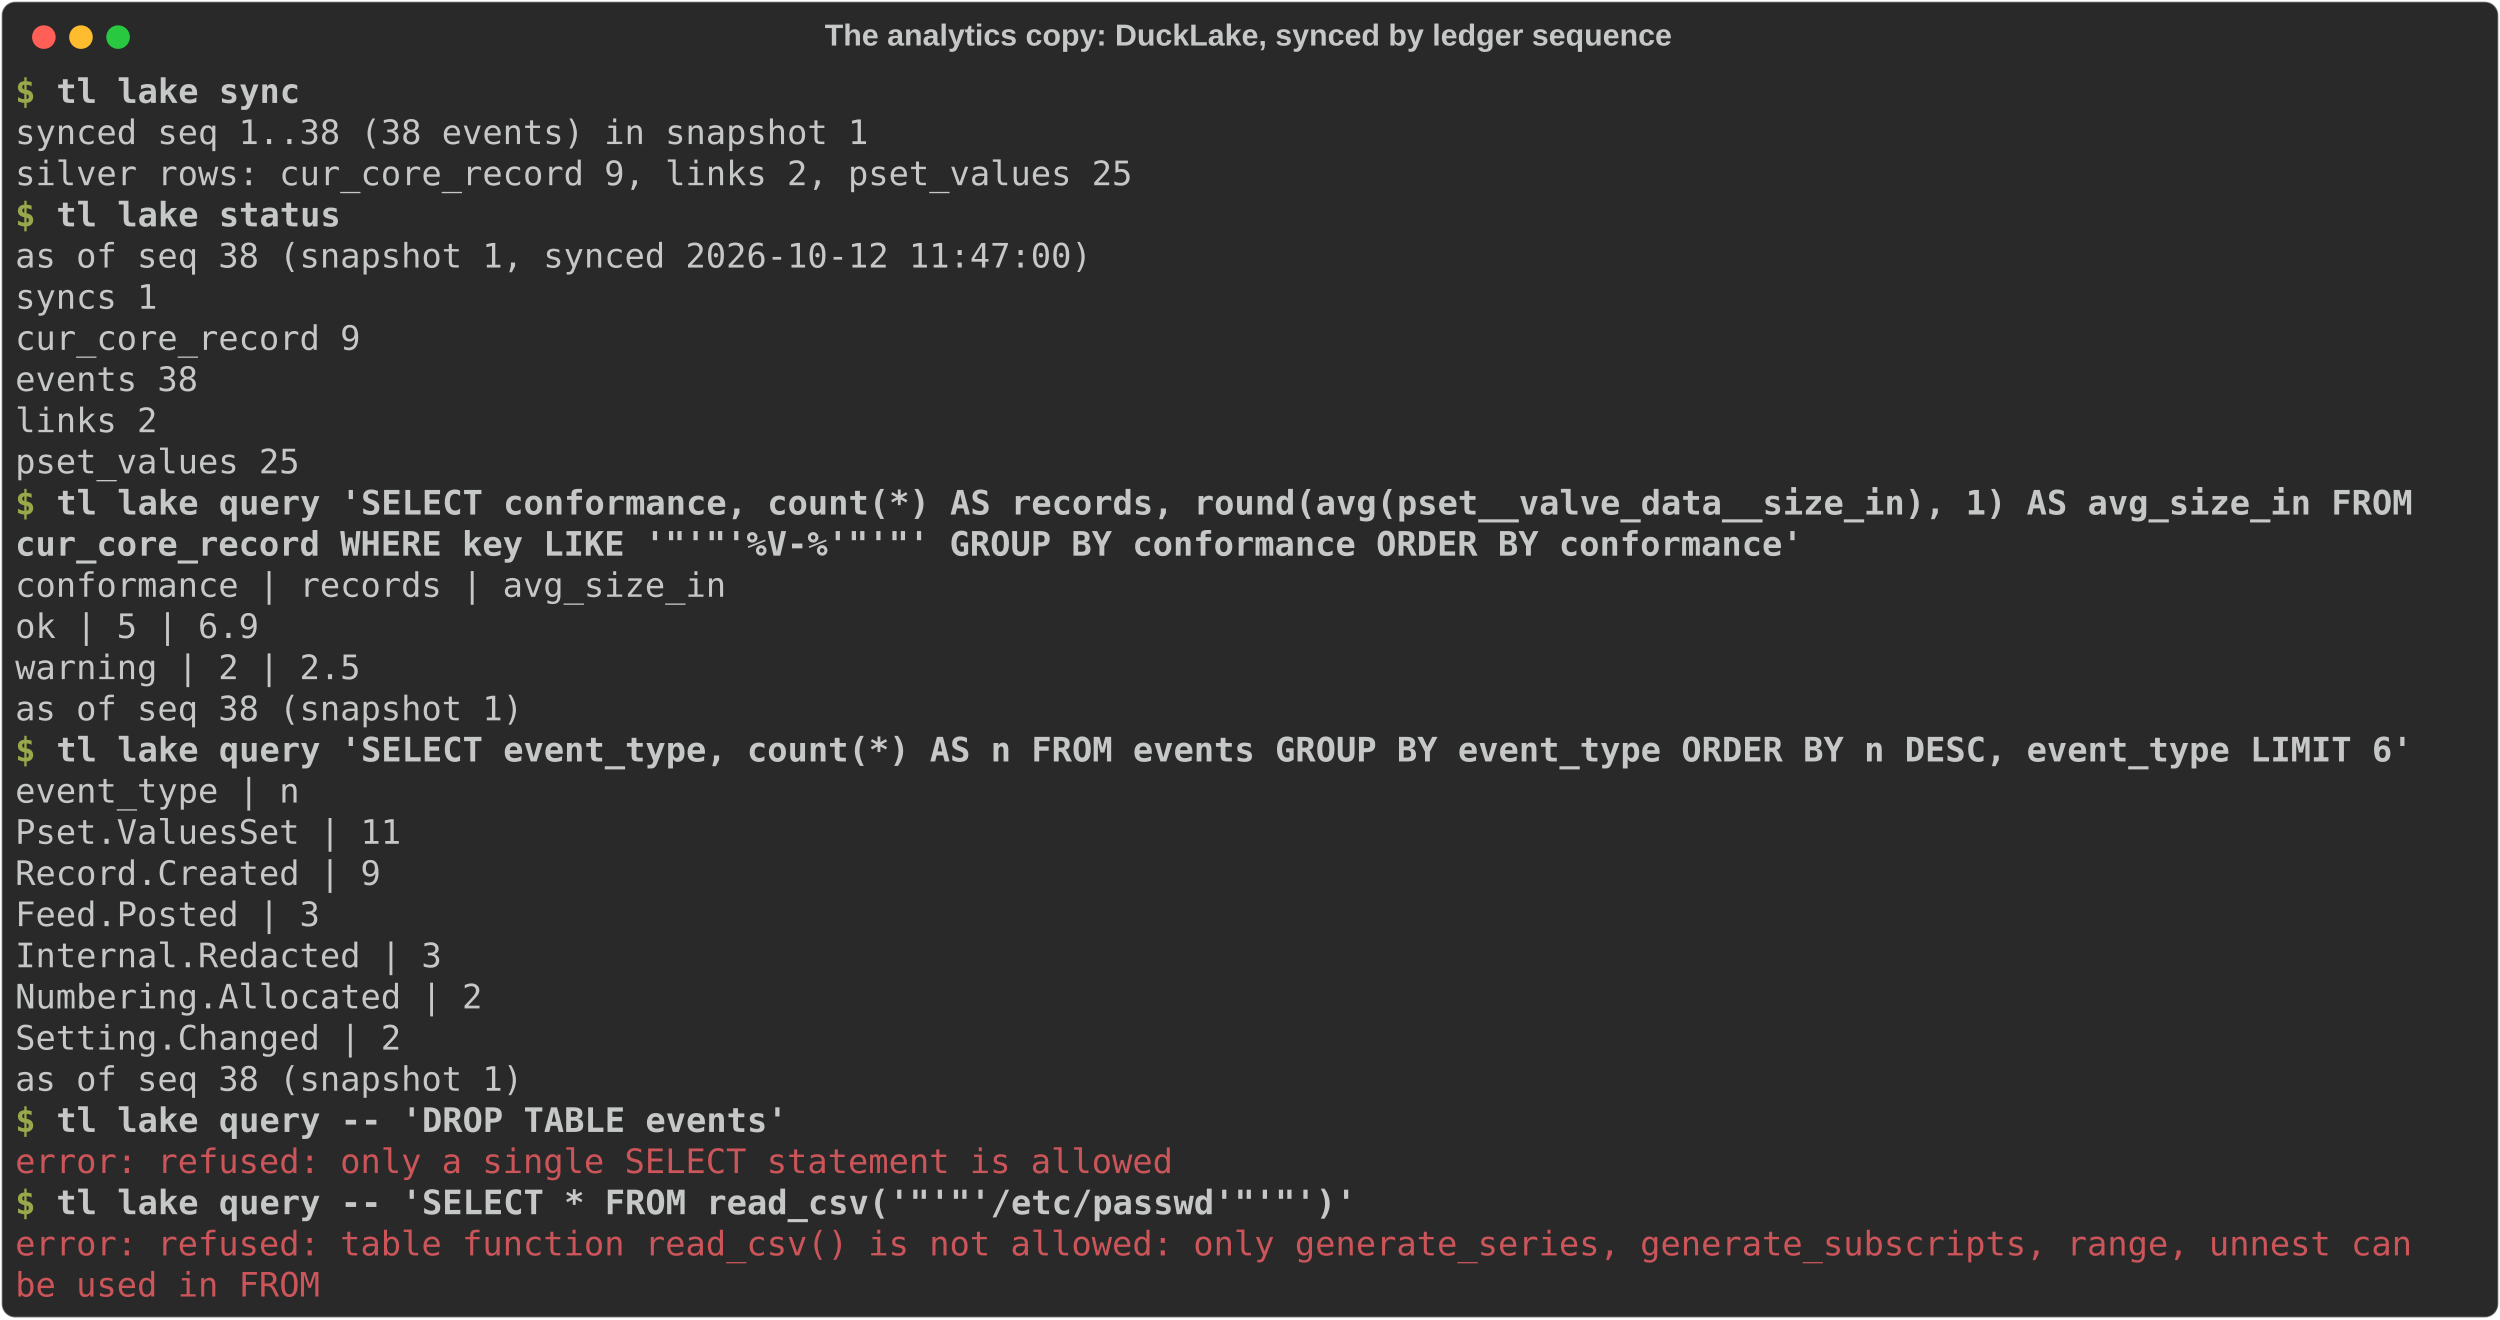
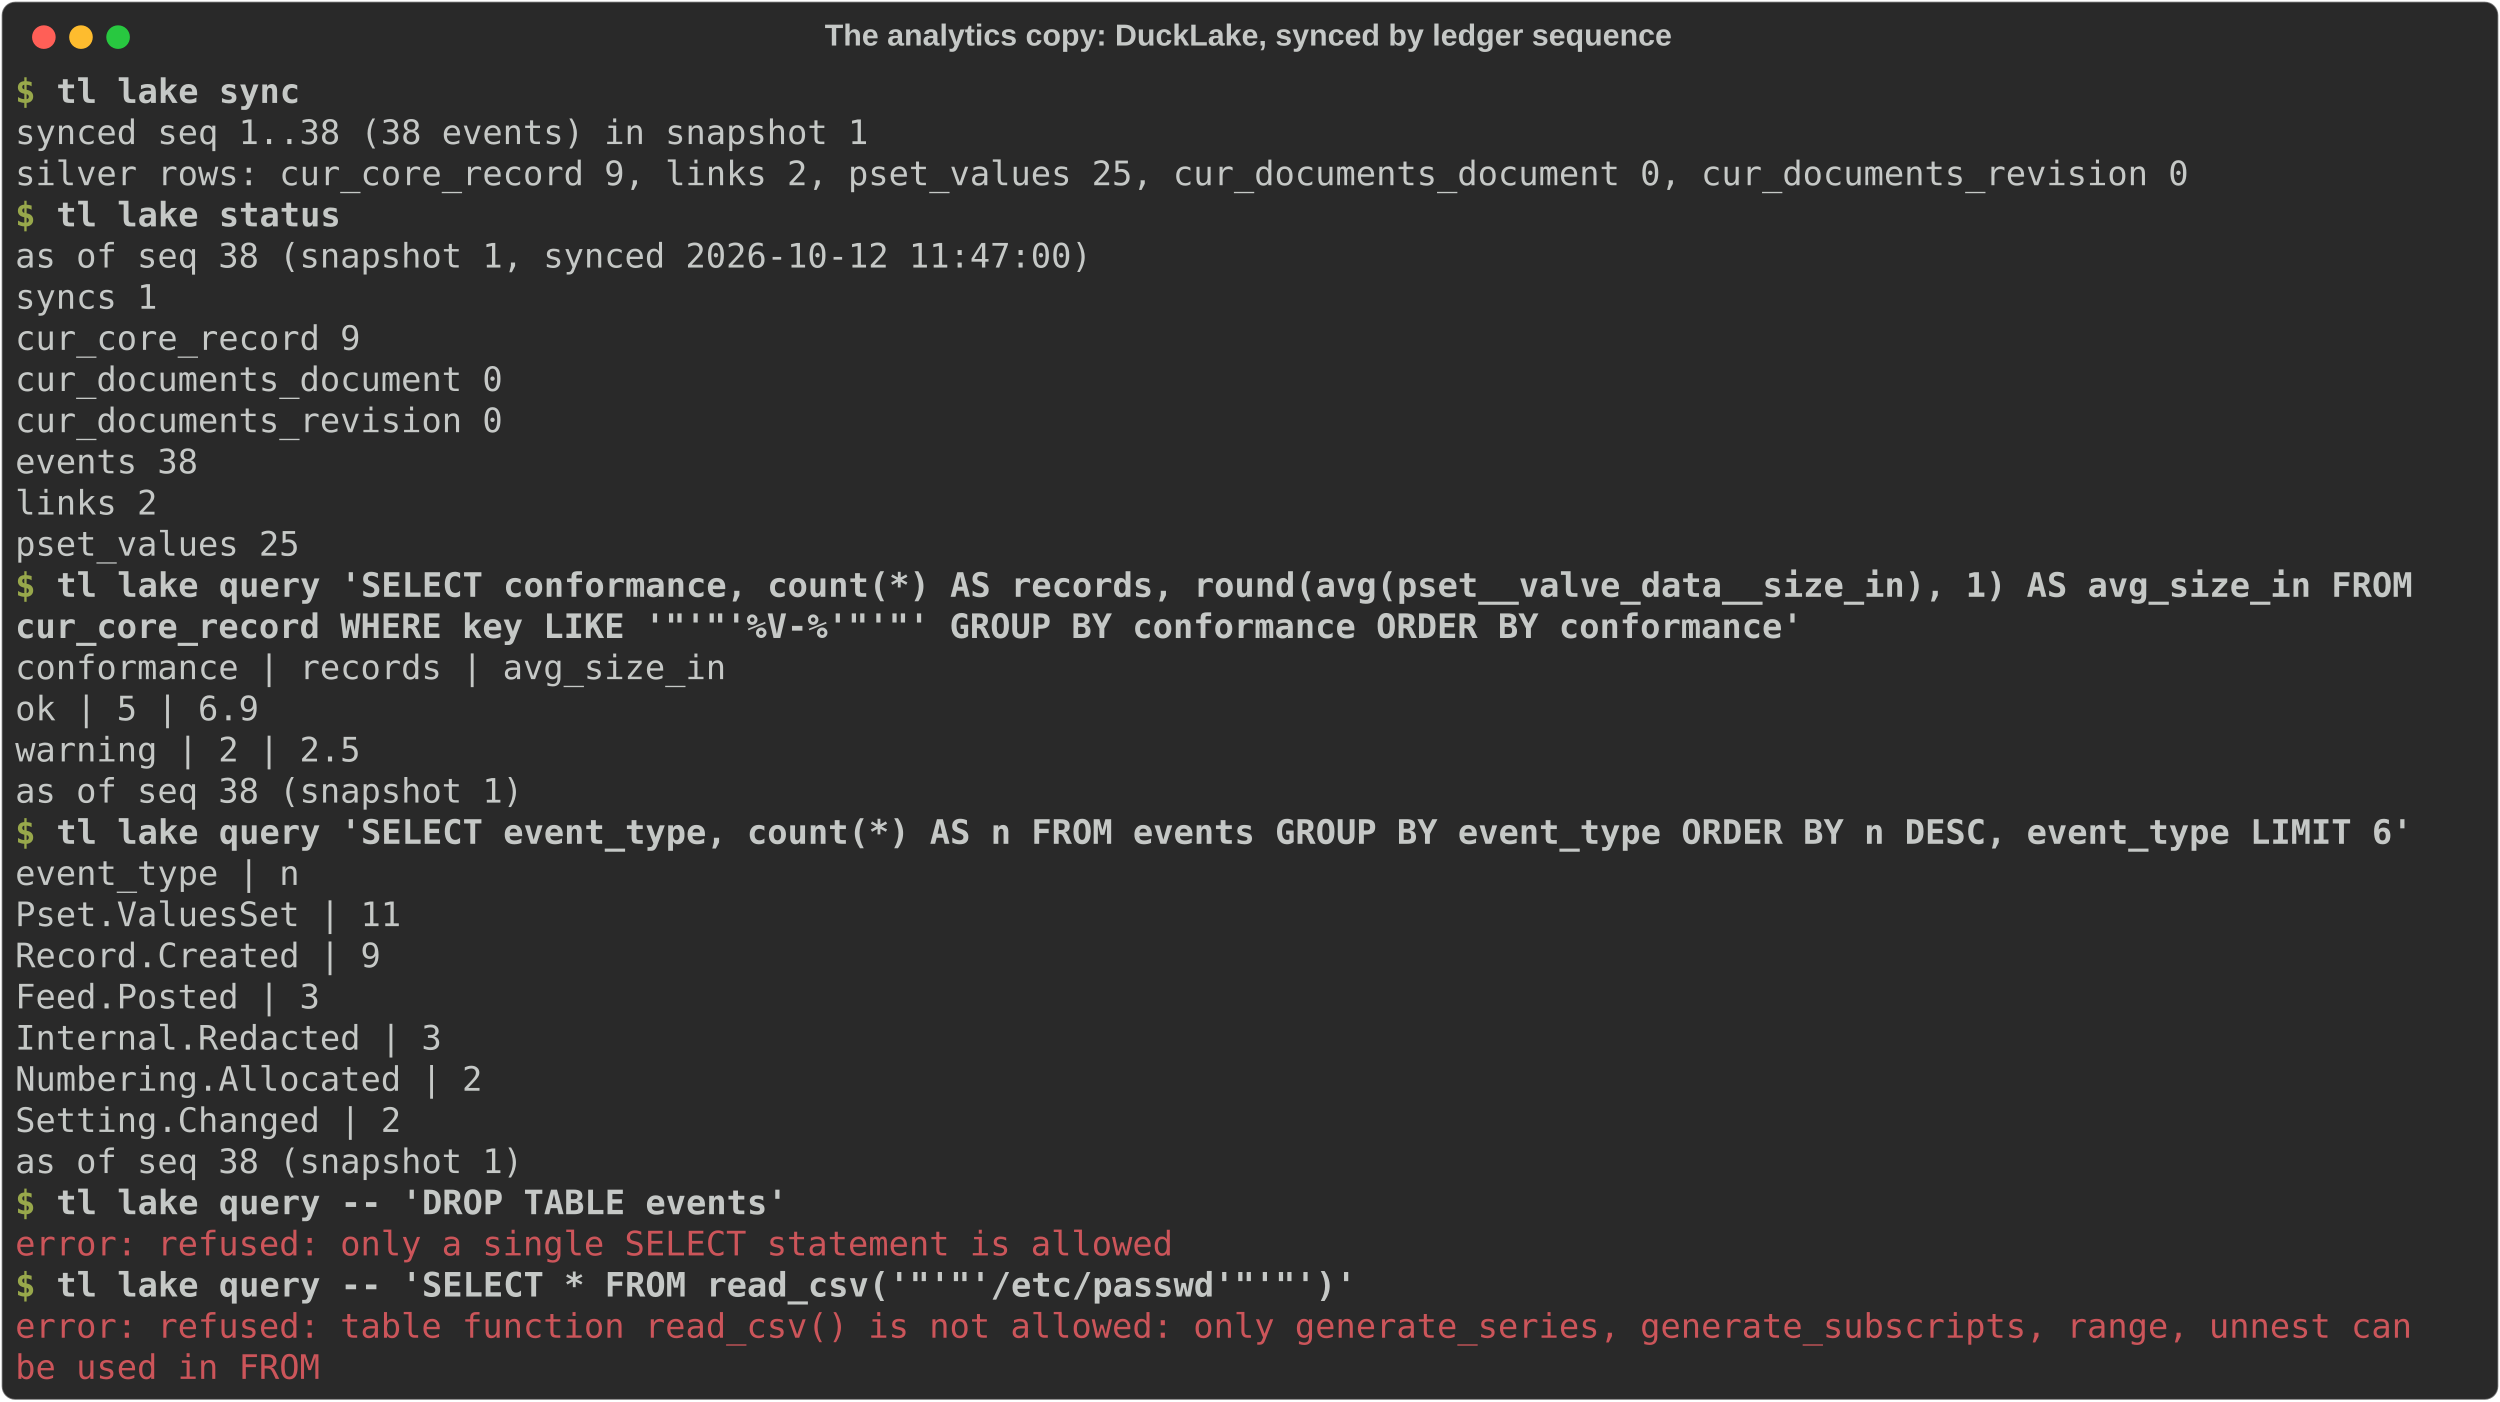
- <svg xmlns="http://www.w3.org/2000/svg" class="rich-terminal" viewBox="0 0 1482 782.0">
+ <svg xmlns="http://www.w3.org/2000/svg" class="rich-terminal" viewBox="0 0 1482 830.8">
  <style>

    
    

-     .terminal-3269488807-matrix {
+     .terminal-621913823-matrix {
        font-family: Fira Code, monospace;
        font-size: 20px;
        line-height: 24.4px;
        font-variant-east-asian: full-width;
    }

-     .terminal-3269488807-title {
+     .terminal-621913823-title {
        font-size: 18px;
        font-weight: bold;
        font-family: arial;
    }

-     .terminal-3269488807-r1 { fill: #98a84b;font-weight: bold }
- .terminal-3269488807-r2 { fill: #c5c8c6;font-weight: bold }
- .terminal-3269488807-r3 { fill: #c5c8c6 }
- .terminal-3269488807-r4 { fill: #cc555a }
+     .terminal-621913823-r1 { fill: #98a84b;font-weight: bold }
+ .terminal-621913823-r2 { fill: #c5c8c6;font-weight: bold }
+ .terminal-621913823-r3 { fill: #c5c8c6 }
+ .terminal-621913823-r4 { fill: #cc555a }
    </style>
  <defs>
-     <clipPath id="terminal-3269488807-clip-terminal">
-       <rect x="0" y="0" width="1463.0" height="731.0" />
-     </clipPath>
-     <clipPath id="terminal-3269488807-line-0">
+     <clipPath id="terminal-621913823-clip-terminal">
+       <rect x="0" y="0" width="1463.0" height="779.8" />
+     </clipPath>
+     <clipPath id="terminal-621913823-line-0">
      <rect x="0" y="1.5" width="1464" height="24.65" />
    </clipPath>
-     <clipPath id="terminal-3269488807-line-1">
+     <clipPath id="terminal-621913823-line-1">
      <rect x="0" y="25.9" width="1464" height="24.65" />
    </clipPath>
-     <clipPath id="terminal-3269488807-line-2">
+     <clipPath id="terminal-621913823-line-2">
      <rect x="0" y="50.3" width="1464" height="24.65" />
    </clipPath>
-     <clipPath id="terminal-3269488807-line-3">
+     <clipPath id="terminal-621913823-line-3">
      <rect x="0" y="74.7" width="1464" height="24.65" />
    </clipPath>
-     <clipPath id="terminal-3269488807-line-4">
+     <clipPath id="terminal-621913823-line-4">
      <rect x="0" y="99.1" width="1464" height="24.65" />
    </clipPath>
-     <clipPath id="terminal-3269488807-line-5">
+     <clipPath id="terminal-621913823-line-5">
      <rect x="0" y="123.5" width="1464" height="24.65" />
    </clipPath>
-     <clipPath id="terminal-3269488807-line-6">
+     <clipPath id="terminal-621913823-line-6">
      <rect x="0" y="147.9" width="1464" height="24.65" />
    </clipPath>
-     <clipPath id="terminal-3269488807-line-7">
+     <clipPath id="terminal-621913823-line-7">
      <rect x="0" y="172.3" width="1464" height="24.65" />
    </clipPath>
-     <clipPath id="terminal-3269488807-line-8">
+     <clipPath id="terminal-621913823-line-8">
      <rect x="0" y="196.7" width="1464" height="24.65" />
    </clipPath>
-     <clipPath id="terminal-3269488807-line-9">
+     <clipPath id="terminal-621913823-line-9">
      <rect x="0" y="221.1" width="1464" height="24.65" />
    </clipPath>
-     <clipPath id="terminal-3269488807-line-10">
+     <clipPath id="terminal-621913823-line-10">
      <rect x="0" y="245.5" width="1464" height="24.65" />
    </clipPath>
-     <clipPath id="terminal-3269488807-line-11">
+     <clipPath id="terminal-621913823-line-11">
      <rect x="0" y="269.9" width="1464" height="24.65" />
    </clipPath>
-     <clipPath id="terminal-3269488807-line-12">
+     <clipPath id="terminal-621913823-line-12">
      <rect x="0" y="294.3" width="1464" height="24.65" />
    </clipPath>
-     <clipPath id="terminal-3269488807-line-13">
+     <clipPath id="terminal-621913823-line-13">
      <rect x="0" y="318.7" width="1464" height="24.65" />
    </clipPath>
-     <clipPath id="terminal-3269488807-line-14">
+     <clipPath id="terminal-621913823-line-14">
      <rect x="0" y="343.1" width="1464" height="24.65" />
    </clipPath>
-     <clipPath id="terminal-3269488807-line-15">
+     <clipPath id="terminal-621913823-line-15">
      <rect x="0" y="367.5" width="1464" height="24.65" />
    </clipPath>
-     <clipPath id="terminal-3269488807-line-16">
+     <clipPath id="terminal-621913823-line-16">
      <rect x="0" y="391.9" width="1464" height="24.65" />
    </clipPath>
-     <clipPath id="terminal-3269488807-line-17">
+     <clipPath id="terminal-621913823-line-17">
      <rect x="0" y="416.3" width="1464" height="24.65" />
    </clipPath>
-     <clipPath id="terminal-3269488807-line-18">
+     <clipPath id="terminal-621913823-line-18">
      <rect x="0" y="440.7" width="1464" height="24.65" />
    </clipPath>
-     <clipPath id="terminal-3269488807-line-19">
+     <clipPath id="terminal-621913823-line-19">
      <rect x="0" y="465.1" width="1464" height="24.65" />
    </clipPath>
-     <clipPath id="terminal-3269488807-line-20">
+     <clipPath id="terminal-621913823-line-20">
      <rect x="0" y="489.5" width="1464" height="24.65" />
    </clipPath>
-     <clipPath id="terminal-3269488807-line-21">
+     <clipPath id="terminal-621913823-line-21">
      <rect x="0" y="513.9" width="1464" height="24.65" />
    </clipPath>
-     <clipPath id="terminal-3269488807-line-22">
+     <clipPath id="terminal-621913823-line-22">
      <rect x="0" y="538.3" width="1464" height="24.65" />
    </clipPath>
-     <clipPath id="terminal-3269488807-line-23">
+     <clipPath id="terminal-621913823-line-23">
      <rect x="0" y="562.7" width="1464" height="24.65" />
    </clipPath>
-     <clipPath id="terminal-3269488807-line-24">
+     <clipPath id="terminal-621913823-line-24">
      <rect x="0" y="587.1" width="1464" height="24.65" />
    </clipPath>
-     <clipPath id="terminal-3269488807-line-25">
+     <clipPath id="terminal-621913823-line-25">
      <rect x="0" y="611.5" width="1464" height="24.65" />
    </clipPath>
-     <clipPath id="terminal-3269488807-line-26">
+     <clipPath id="terminal-621913823-line-26">
      <rect x="0" y="635.9" width="1464" height="24.65" />
    </clipPath>
-     <clipPath id="terminal-3269488807-line-27">
+     <clipPath id="terminal-621913823-line-27">
      <rect x="0" y="660.3" width="1464" height="24.65" />
    </clipPath>
-     <clipPath id="terminal-3269488807-line-28">
+     <clipPath id="terminal-621913823-line-28">
      <rect x="0" y="684.7" width="1464" height="24.65" />
    </clipPath>
+     <clipPath id="terminal-621913823-line-29">
+       <rect x="0" y="709.1" width="1464" height="24.65" />
+     </clipPath>
+     <clipPath id="terminal-621913823-line-30">
+       <rect x="0" y="733.5" width="1464" height="24.65" />
+     </clipPath>
  </defs>
-   <rect fill="#292929" stroke="rgba(255,255,255,0.35)" stroke-width="1" x="1" y="1" width="1480" height="780" rx="8" />
-   <text class="terminal-3269488807-title" fill="#c5c8c6" text-anchor="middle" x="740" y="27">The analytics copy: DuckLake, synced by ledger sequence</text>
+   <rect fill="#292929" stroke="rgba(255,255,255,0.35)" stroke-width="1" x="1" y="1" width="1480" height="828.8" rx="8" />
+   <text class="terminal-621913823-title" fill="#c5c8c6" text-anchor="middle" x="740" y="27">The analytics copy: DuckLake, synced by ledger sequence</text>
  <g transform="translate(26,22)">
    <circle cx="0" cy="0" r="7" fill="#ff5f57" />
    <circle cx="22" cy="0" r="7" fill="#febc2e" />
    <circle cx="44" cy="0" r="7" fill="#28c840" />
  </g>
-   <g transform="translate(9, 41)" clip-path="url(#terminal-3269488807-clip-terminal)">
-     <g class="terminal-3269488807-matrix">
-       <text class="terminal-3269488807-r1" x="0" y="20" textLength="24.4" clip-path="url(#terminal-3269488807-line-0)">$ </text>
-       <text class="terminal-3269488807-r2" x="24.4" y="20" textLength="146.4" clip-path="url(#terminal-3269488807-line-0)">tl lake sync</text>
-       <text class="terminal-3269488807-r3" x="1464" y="20" textLength="12.2" clip-path="url(#terminal-3269488807-line-0)">
- </text>
-       <text class="terminal-3269488807-r3" x="0" y="44.4" textLength="512.4" clip-path="url(#terminal-3269488807-line-1)">synced seq 1..38 (38 events) in snapshot 1</text>
-       <text class="terminal-3269488807-r3" x="1464" y="44.4" textLength="12.2" clip-path="url(#terminal-3269488807-line-1)">
- </text>
-       <text class="terminal-3269488807-r3" x="0" y="68.8" textLength="671" clip-path="url(#terminal-3269488807-line-2)">silver rows: cur_core_record 9, links 2, pset_values 25</text>
-       <text class="terminal-3269488807-r3" x="1464" y="68.8" textLength="12.2" clip-path="url(#terminal-3269488807-line-2)">
- </text>
-       <text class="terminal-3269488807-r1" x="0" y="93.2" textLength="24.4" clip-path="url(#terminal-3269488807-line-3)">$ </text>
-       <text class="terminal-3269488807-r2" x="24.4" y="93.2" textLength="170.8" clip-path="url(#terminal-3269488807-line-3)">tl lake status</text>
-       <text class="terminal-3269488807-r3" x="1464" y="93.2" textLength="12.2" clip-path="url(#terminal-3269488807-line-3)">
- </text>
-       <text class="terminal-3269488807-r3" x="0" y="117.6" textLength="646.6" clip-path="url(#terminal-3269488807-line-4)">as of seq 38 (snapshot 1, synced 2026-10-12 11:47:00)</text>
-       <text class="terminal-3269488807-r3" x="1464" y="117.6" textLength="12.2" clip-path="url(#terminal-3269488807-line-4)">
- </text>
-       <text class="terminal-3269488807-r3" x="0" y="142" textLength="85.4" clip-path="url(#terminal-3269488807-line-5)">syncs 1</text>
-       <text class="terminal-3269488807-r3" x="1464" y="142" textLength="12.2" clip-path="url(#terminal-3269488807-line-5)">
- </text>
-       <text class="terminal-3269488807-r3" x="0" y="166.4" textLength="207.4" clip-path="url(#terminal-3269488807-line-6)">cur_core_record 9</text>
-       <text class="terminal-3269488807-r3" x="1464" y="166.4" textLength="12.2" clip-path="url(#terminal-3269488807-line-6)">
- </text>
-       <text class="terminal-3269488807-r3" x="0" y="190.8" textLength="109.8" clip-path="url(#terminal-3269488807-line-7)">events 38</text>
-       <text class="terminal-3269488807-r3" x="1464" y="190.8" textLength="12.2" clip-path="url(#terminal-3269488807-line-7)">
- </text>
-       <text class="terminal-3269488807-r3" x="0" y="215.2" textLength="85.4" clip-path="url(#terminal-3269488807-line-8)">links 2</text>
-       <text class="terminal-3269488807-r3" x="1464" y="215.2" textLength="12.2" clip-path="url(#terminal-3269488807-line-8)">
- </text>
-       <text class="terminal-3269488807-r3" x="0" y="239.6" textLength="170.8" clip-path="url(#terminal-3269488807-line-9)">pset_values 25</text>
-       <text class="terminal-3269488807-r3" x="1464" y="239.6" textLength="12.2" clip-path="url(#terminal-3269488807-line-9)">
- </text>
-       <text class="terminal-3269488807-r1" x="0" y="264" textLength="24.4" clip-path="url(#terminal-3269488807-line-10)">$ </text>
-       <text class="terminal-3269488807-r2" x="24.4" y="264" textLength="1427.4" clip-path="url(#terminal-3269488807-line-10)">tl lake query 'SELECT conformance, count(*) AS records, round(avg(pset__valve_data__size_in), 1) AS avg_size_in FROM </text>
-       <text class="terminal-3269488807-r3" x="1464" y="264" textLength="12.2" clip-path="url(#terminal-3269488807-line-10)">
- </text>
-       <text class="terminal-3269488807-r2" x="0" y="288.4" textLength="1073.6" clip-path="url(#terminal-3269488807-line-11)">cur_core_record WHERE key LIKE '"'"'%V-%'"'"' GROUP BY conformance ORDER BY conformance'</text>
-       <text class="terminal-3269488807-r3" x="1464" y="288.4" textLength="12.2" clip-path="url(#terminal-3269488807-line-11)">
- </text>
-       <text class="terminal-3269488807-r3" x="0" y="312.8" textLength="427" clip-path="url(#terminal-3269488807-line-12)">conformance | records | avg_size_in</text>
-       <text class="terminal-3269488807-r3" x="1464" y="312.8" textLength="12.2" clip-path="url(#terminal-3269488807-line-12)">
- </text>
-       <text class="terminal-3269488807-r3" x="0" y="337.2" textLength="146.4" clip-path="url(#terminal-3269488807-line-13)">ok | 5 | 6.9</text>
-       <text class="terminal-3269488807-r3" x="1464" y="337.2" textLength="12.2" clip-path="url(#terminal-3269488807-line-13)">
- </text>
-       <text class="terminal-3269488807-r3" x="0" y="361.6" textLength="207.4" clip-path="url(#terminal-3269488807-line-14)">warning | 2 | 2.5</text>
-       <text class="terminal-3269488807-r3" x="1464" y="361.6" textLength="12.2" clip-path="url(#terminal-3269488807-line-14)">
- </text>
-       <text class="terminal-3269488807-r3" x="0" y="386" textLength="305" clip-path="url(#terminal-3269488807-line-15)">as of seq 38 (snapshot 1)</text>
-       <text class="terminal-3269488807-r3" x="1464" y="386" textLength="12.2" clip-path="url(#terminal-3269488807-line-15)">
- </text>
-       <text class="terminal-3269488807-r1" x="0" y="410.4" textLength="24.4" clip-path="url(#terminal-3269488807-line-16)">$ </text>
-       <text class="terminal-3269488807-r2" x="24.4" y="410.4" textLength="1415.2" clip-path="url(#terminal-3269488807-line-16)">tl lake query 'SELECT event_type, count(*) AS n FROM events GROUP BY event_type ORDER BY n DESC, event_type LIMIT 6'</text>
-       <text class="terminal-3269488807-r3" x="1464" y="410.4" textLength="12.2" clip-path="url(#terminal-3269488807-line-16)">
- </text>
-       <text class="terminal-3269488807-r3" x="0" y="434.8" textLength="170.8" clip-path="url(#terminal-3269488807-line-17)">event_type | n</text>
-       <text class="terminal-3269488807-r3" x="1464" y="434.8" textLength="12.2" clip-path="url(#terminal-3269488807-line-17)">
- </text>
-       <text class="terminal-3269488807-r3" x="0" y="459.2" textLength="231.8" clip-path="url(#terminal-3269488807-line-18)">Pset.ValuesSet | 11</text>
-       <text class="terminal-3269488807-r3" x="1464" y="459.2" textLength="12.2" clip-path="url(#terminal-3269488807-line-18)">
- </text>
-       <text class="terminal-3269488807-r3" x="0" y="483.6" textLength="219.6" clip-path="url(#terminal-3269488807-line-19)">Record.Created | 9</text>
-       <text class="terminal-3269488807-r3" x="1464" y="483.6" textLength="12.2" clip-path="url(#terminal-3269488807-line-19)">
- </text>
-       <text class="terminal-3269488807-r3" x="0" y="508" textLength="183" clip-path="url(#terminal-3269488807-line-20)">Feed.Posted | 3</text>
-       <text class="terminal-3269488807-r3" x="1464" y="508" textLength="12.2" clip-path="url(#terminal-3269488807-line-20)">
- </text>
-       <text class="terminal-3269488807-r3" x="0" y="532.4" textLength="256.2" clip-path="url(#terminal-3269488807-line-21)">Internal.Redacted | 3</text>
-       <text class="terminal-3269488807-r3" x="1464" y="532.4" textLength="12.2" clip-path="url(#terminal-3269488807-line-21)">
- </text>
-       <text class="terminal-3269488807-r3" x="0" y="556.8" textLength="280.6" clip-path="url(#terminal-3269488807-line-22)">Numbering.Allocated | 2</text>
-       <text class="terminal-3269488807-r3" x="1464" y="556.8" textLength="12.2" clip-path="url(#terminal-3269488807-line-22)">
- </text>
-       <text class="terminal-3269488807-r3" x="0" y="581.2" textLength="231.8" clip-path="url(#terminal-3269488807-line-23)">Setting.Changed | 2</text>
-       <text class="terminal-3269488807-r3" x="1464" y="581.2" textLength="12.2" clip-path="url(#terminal-3269488807-line-23)">
- </text>
-       <text class="terminal-3269488807-r3" x="0" y="605.6" textLength="305" clip-path="url(#terminal-3269488807-line-24)">as of seq 38 (snapshot 1)</text>
-       <text class="terminal-3269488807-r3" x="1464" y="605.6" textLength="12.2" clip-path="url(#terminal-3269488807-line-24)">
- </text>
-       <text class="terminal-3269488807-r1" x="0" y="630" textLength="24.4" clip-path="url(#terminal-3269488807-line-25)">$ </text>
-       <text class="terminal-3269488807-r2" x="24.4" y="630" textLength="439.2" clip-path="url(#terminal-3269488807-line-25)">tl lake query -- 'DROP TABLE events'</text>
-       <text class="terminal-3269488807-r3" x="1464" y="630" textLength="12.2" clip-path="url(#terminal-3269488807-line-25)">
- </text>
-       <text class="terminal-3269488807-r4" x="0" y="654.4" textLength="695.4" clip-path="url(#terminal-3269488807-line-26)">error: refused: only a single SELECT statement is allowed</text>
-       <text class="terminal-3269488807-r3" x="1464" y="654.4" textLength="12.2" clip-path="url(#terminal-3269488807-line-26)">
- </text>
-       <text class="terminal-3269488807-r1" x="0" y="678.8" textLength="24.4" clip-path="url(#terminal-3269488807-line-27)">$ </text>
-       <text class="terminal-3269488807-r2" x="24.4" y="678.8" textLength="780.8" clip-path="url(#terminal-3269488807-line-27)">tl lake query -- 'SELECT * FROM read_csv('"'"'/etc/passwd'"'"')'</text>
-       <text class="terminal-3269488807-r3" x="1464" y="678.8" textLength="12.2" clip-path="url(#terminal-3269488807-line-27)">
- </text>
-       <text class="terminal-3269488807-r4" x="0" y="703.2" textLength="1451.8" clip-path="url(#terminal-3269488807-line-28)">error: refused: table function read_csv() is not allowed: only generate_series, generate_subscripts, range, unnest can </text>
-       <text class="terminal-3269488807-r3" x="1464" y="703.2" textLength="12.2" clip-path="url(#terminal-3269488807-line-28)">
- </text>
-       <text class="terminal-3269488807-r4" x="0" y="727.6" textLength="183" clip-path="url(#terminal-3269488807-line-29)">be used in FROM</text>
-       <text class="terminal-3269488807-r3" x="1464" y="727.6" textLength="12.2" clip-path="url(#terminal-3269488807-line-29)">
+   <g transform="translate(9, 41)" clip-path="url(#terminal-621913823-clip-terminal)">
+     <g class="terminal-621913823-matrix">
+       <text class="terminal-621913823-r1" x="0" y="20" textLength="24.4" clip-path="url(#terminal-621913823-line-0)">$ </text>
+       <text class="terminal-621913823-r2" x="24.4" y="20" textLength="146.4" clip-path="url(#terminal-621913823-line-0)">tl lake sync</text>
+       <text class="terminal-621913823-r3" x="1464" y="20" textLength="12.2" clip-path="url(#terminal-621913823-line-0)">
+ </text>
+       <text class="terminal-621913823-r3" x="0" y="44.4" textLength="512.4" clip-path="url(#terminal-621913823-line-1)">synced seq 1..38 (38 events) in snapshot 1</text>
+       <text class="terminal-621913823-r3" x="1464" y="44.4" textLength="12.2" clip-path="url(#terminal-621913823-line-1)">
+ </text>
+       <text class="terminal-621913823-r3" x="0" y="68.8" textLength="1305.4" clip-path="url(#terminal-621913823-line-2)">silver rows: cur_core_record 9, links 2, pset_values 25, cur_documents_document 0, cur_documents_revision 0</text>
+       <text class="terminal-621913823-r3" x="1464" y="68.8" textLength="12.2" clip-path="url(#terminal-621913823-line-2)">
+ </text>
+       <text class="terminal-621913823-r1" x="0" y="93.2" textLength="24.4" clip-path="url(#terminal-621913823-line-3)">$ </text>
+       <text class="terminal-621913823-r2" x="24.4" y="93.2" textLength="170.8" clip-path="url(#terminal-621913823-line-3)">tl lake status</text>
+       <text class="terminal-621913823-r3" x="1464" y="93.2" textLength="12.2" clip-path="url(#terminal-621913823-line-3)">
+ </text>
+       <text class="terminal-621913823-r3" x="0" y="117.6" textLength="646.6" clip-path="url(#terminal-621913823-line-4)">as of seq 38 (snapshot 1, synced 2026-10-12 11:47:00)</text>
+       <text class="terminal-621913823-r3" x="1464" y="117.6" textLength="12.2" clip-path="url(#terminal-621913823-line-4)">
+ </text>
+       <text class="terminal-621913823-r3" x="0" y="142" textLength="85.4" clip-path="url(#terminal-621913823-line-5)">syncs 1</text>
+       <text class="terminal-621913823-r3" x="1464" y="142" textLength="12.2" clip-path="url(#terminal-621913823-line-5)">
+ </text>
+       <text class="terminal-621913823-r3" x="0" y="166.4" textLength="207.4" clip-path="url(#terminal-621913823-line-6)">cur_core_record 9</text>
+       <text class="terminal-621913823-r3" x="1464" y="166.4" textLength="12.2" clip-path="url(#terminal-621913823-line-6)">
+ </text>
+       <text class="terminal-621913823-r3" x="0" y="190.8" textLength="292.8" clip-path="url(#terminal-621913823-line-7)">cur_documents_document 0</text>
+       <text class="terminal-621913823-r3" x="1464" y="190.8" textLength="12.2" clip-path="url(#terminal-621913823-line-7)">
+ </text>
+       <text class="terminal-621913823-r3" x="0" y="215.2" textLength="292.8" clip-path="url(#terminal-621913823-line-8)">cur_documents_revision 0</text>
+       <text class="terminal-621913823-r3" x="1464" y="215.2" textLength="12.2" clip-path="url(#terminal-621913823-line-8)">
+ </text>
+       <text class="terminal-621913823-r3" x="0" y="239.6" textLength="109.8" clip-path="url(#terminal-621913823-line-9)">events 38</text>
+       <text class="terminal-621913823-r3" x="1464" y="239.6" textLength="12.2" clip-path="url(#terminal-621913823-line-9)">
+ </text>
+       <text class="terminal-621913823-r3" x="0" y="264" textLength="85.4" clip-path="url(#terminal-621913823-line-10)">links 2</text>
+       <text class="terminal-621913823-r3" x="1464" y="264" textLength="12.2" clip-path="url(#terminal-621913823-line-10)">
+ </text>
+       <text class="terminal-621913823-r3" x="0" y="288.4" textLength="170.8" clip-path="url(#terminal-621913823-line-11)">pset_values 25</text>
+       <text class="terminal-621913823-r3" x="1464" y="288.4" textLength="12.2" clip-path="url(#terminal-621913823-line-11)">
+ </text>
+       <text class="terminal-621913823-r1" x="0" y="312.8" textLength="24.4" clip-path="url(#terminal-621913823-line-12)">$ </text>
+       <text class="terminal-621913823-r2" x="24.4" y="312.8" textLength="1427.4" clip-path="url(#terminal-621913823-line-12)">tl lake query 'SELECT conformance, count(*) AS records, round(avg(pset__valve_data__size_in), 1) AS avg_size_in FROM </text>
+       <text class="terminal-621913823-r3" x="1464" y="312.8" textLength="12.2" clip-path="url(#terminal-621913823-line-12)">
+ </text>
+       <text class="terminal-621913823-r2" x="0" y="337.2" textLength="1073.6" clip-path="url(#terminal-621913823-line-13)">cur_core_record WHERE key LIKE '"'"'%V-%'"'"' GROUP BY conformance ORDER BY conformance'</text>
+       <text class="terminal-621913823-r3" x="1464" y="337.2" textLength="12.2" clip-path="url(#terminal-621913823-line-13)">
+ </text>
+       <text class="terminal-621913823-r3" x="0" y="361.6" textLength="427" clip-path="url(#terminal-621913823-line-14)">conformance | records | avg_size_in</text>
+       <text class="terminal-621913823-r3" x="1464" y="361.6" textLength="12.2" clip-path="url(#terminal-621913823-line-14)">
+ </text>
+       <text class="terminal-621913823-r3" x="0" y="386" textLength="146.4" clip-path="url(#terminal-621913823-line-15)">ok | 5 | 6.9</text>
+       <text class="terminal-621913823-r3" x="1464" y="386" textLength="12.2" clip-path="url(#terminal-621913823-line-15)">
+ </text>
+       <text class="terminal-621913823-r3" x="0" y="410.4" textLength="207.4" clip-path="url(#terminal-621913823-line-16)">warning | 2 | 2.5</text>
+       <text class="terminal-621913823-r3" x="1464" y="410.4" textLength="12.2" clip-path="url(#terminal-621913823-line-16)">
+ </text>
+       <text class="terminal-621913823-r3" x="0" y="434.8" textLength="305" clip-path="url(#terminal-621913823-line-17)">as of seq 38 (snapshot 1)</text>
+       <text class="terminal-621913823-r3" x="1464" y="434.8" textLength="12.2" clip-path="url(#terminal-621913823-line-17)">
+ </text>
+       <text class="terminal-621913823-r1" x="0" y="459.2" textLength="24.4" clip-path="url(#terminal-621913823-line-18)">$ </text>
+       <text class="terminal-621913823-r2" x="24.4" y="459.2" textLength="1415.2" clip-path="url(#terminal-621913823-line-18)">tl lake query 'SELECT event_type, count(*) AS n FROM events GROUP BY event_type ORDER BY n DESC, event_type LIMIT 6'</text>
+       <text class="terminal-621913823-r3" x="1464" y="459.2" textLength="12.2" clip-path="url(#terminal-621913823-line-18)">
+ </text>
+       <text class="terminal-621913823-r3" x="0" y="483.6" textLength="170.8" clip-path="url(#terminal-621913823-line-19)">event_type | n</text>
+       <text class="terminal-621913823-r3" x="1464" y="483.6" textLength="12.2" clip-path="url(#terminal-621913823-line-19)">
+ </text>
+       <text class="terminal-621913823-r3" x="0" y="508" textLength="231.8" clip-path="url(#terminal-621913823-line-20)">Pset.ValuesSet | 11</text>
+       <text class="terminal-621913823-r3" x="1464" y="508" textLength="12.2" clip-path="url(#terminal-621913823-line-20)">
+ </text>
+       <text class="terminal-621913823-r3" x="0" y="532.4" textLength="219.6" clip-path="url(#terminal-621913823-line-21)">Record.Created | 9</text>
+       <text class="terminal-621913823-r3" x="1464" y="532.4" textLength="12.2" clip-path="url(#terminal-621913823-line-21)">
+ </text>
+       <text class="terminal-621913823-r3" x="0" y="556.8" textLength="183" clip-path="url(#terminal-621913823-line-22)">Feed.Posted | 3</text>
+       <text class="terminal-621913823-r3" x="1464" y="556.8" textLength="12.2" clip-path="url(#terminal-621913823-line-22)">
+ </text>
+       <text class="terminal-621913823-r3" x="0" y="581.2" textLength="256.2" clip-path="url(#terminal-621913823-line-23)">Internal.Redacted | 3</text>
+       <text class="terminal-621913823-r3" x="1464" y="581.2" textLength="12.2" clip-path="url(#terminal-621913823-line-23)">
+ </text>
+       <text class="terminal-621913823-r3" x="0" y="605.6" textLength="280.6" clip-path="url(#terminal-621913823-line-24)">Numbering.Allocated | 2</text>
+       <text class="terminal-621913823-r3" x="1464" y="605.6" textLength="12.2" clip-path="url(#terminal-621913823-line-24)">
+ </text>
+       <text class="terminal-621913823-r3" x="0" y="630" textLength="231.8" clip-path="url(#terminal-621913823-line-25)">Setting.Changed | 2</text>
+       <text class="terminal-621913823-r3" x="1464" y="630" textLength="12.2" clip-path="url(#terminal-621913823-line-25)">
+ </text>
+       <text class="terminal-621913823-r3" x="0" y="654.4" textLength="305" clip-path="url(#terminal-621913823-line-26)">as of seq 38 (snapshot 1)</text>
+       <text class="terminal-621913823-r3" x="1464" y="654.4" textLength="12.2" clip-path="url(#terminal-621913823-line-26)">
+ </text>
+       <text class="terminal-621913823-r1" x="0" y="678.8" textLength="24.4" clip-path="url(#terminal-621913823-line-27)">$ </text>
+       <text class="terminal-621913823-r2" x="24.4" y="678.8" textLength="439.2" clip-path="url(#terminal-621913823-line-27)">tl lake query -- 'DROP TABLE events'</text>
+       <text class="terminal-621913823-r3" x="1464" y="678.8" textLength="12.2" clip-path="url(#terminal-621913823-line-27)">
+ </text>
+       <text class="terminal-621913823-r4" x="0" y="703.2" textLength="695.4" clip-path="url(#terminal-621913823-line-28)">error: refused: only a single SELECT statement is allowed</text>
+       <text class="terminal-621913823-r3" x="1464" y="703.2" textLength="12.2" clip-path="url(#terminal-621913823-line-28)">
+ </text>
+       <text class="terminal-621913823-r1" x="0" y="727.6" textLength="24.4" clip-path="url(#terminal-621913823-line-29)">$ </text>
+       <text class="terminal-621913823-r2" x="24.4" y="727.6" textLength="780.8" clip-path="url(#terminal-621913823-line-29)">tl lake query -- 'SELECT * FROM read_csv('"'"'/etc/passwd'"'"')'</text>
+       <text class="terminal-621913823-r3" x="1464" y="727.6" textLength="12.2" clip-path="url(#terminal-621913823-line-29)">
+ </text>
+       <text class="terminal-621913823-r4" x="0" y="752" textLength="1451.8" clip-path="url(#terminal-621913823-line-30)">error: refused: table function read_csv() is not allowed: only generate_series, generate_subscripts, range, unnest can </text>
+       <text class="terminal-621913823-r3" x="1464" y="752" textLength="12.2" clip-path="url(#terminal-621913823-line-30)">
+ </text>
+       <text class="terminal-621913823-r4" x="0" y="776.4" textLength="183" clip-path="url(#terminal-621913823-line-31)">be used in FROM</text>
+       <text class="terminal-621913823-r3" x="1464" y="776.4" textLength="12.2" clip-path="url(#terminal-621913823-line-31)">
</text>
    </g>
  </g>
</svg>
